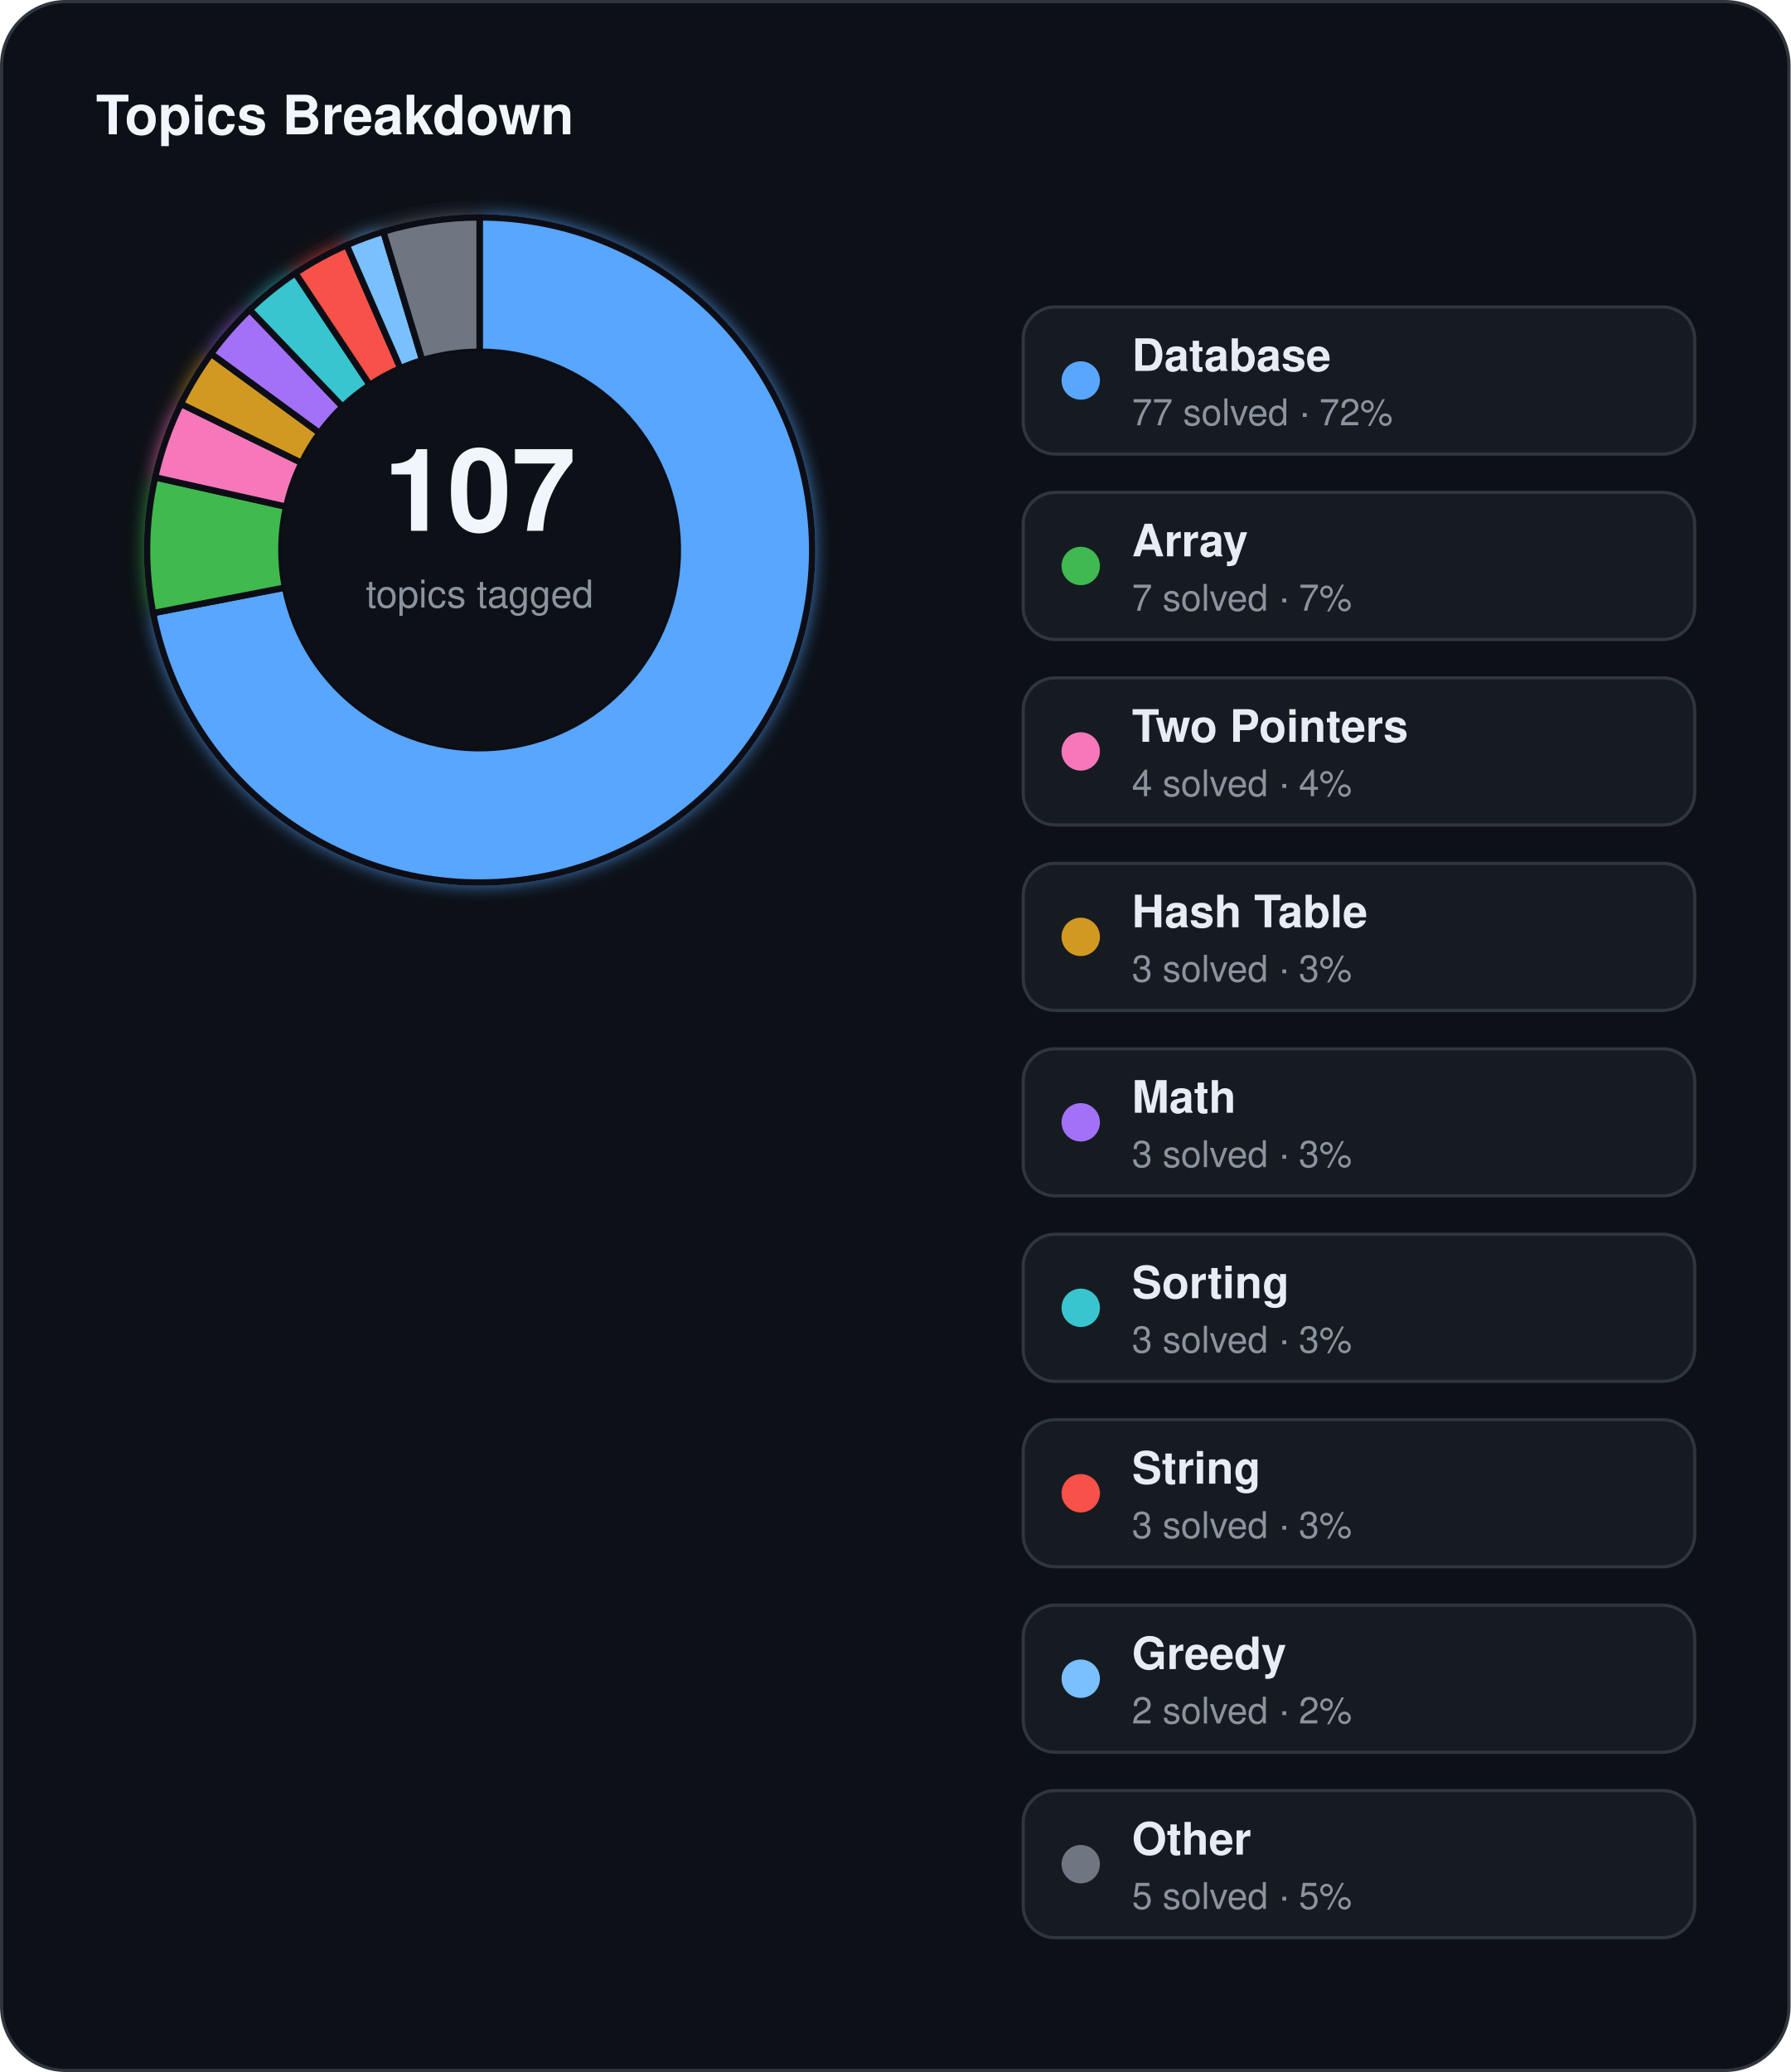
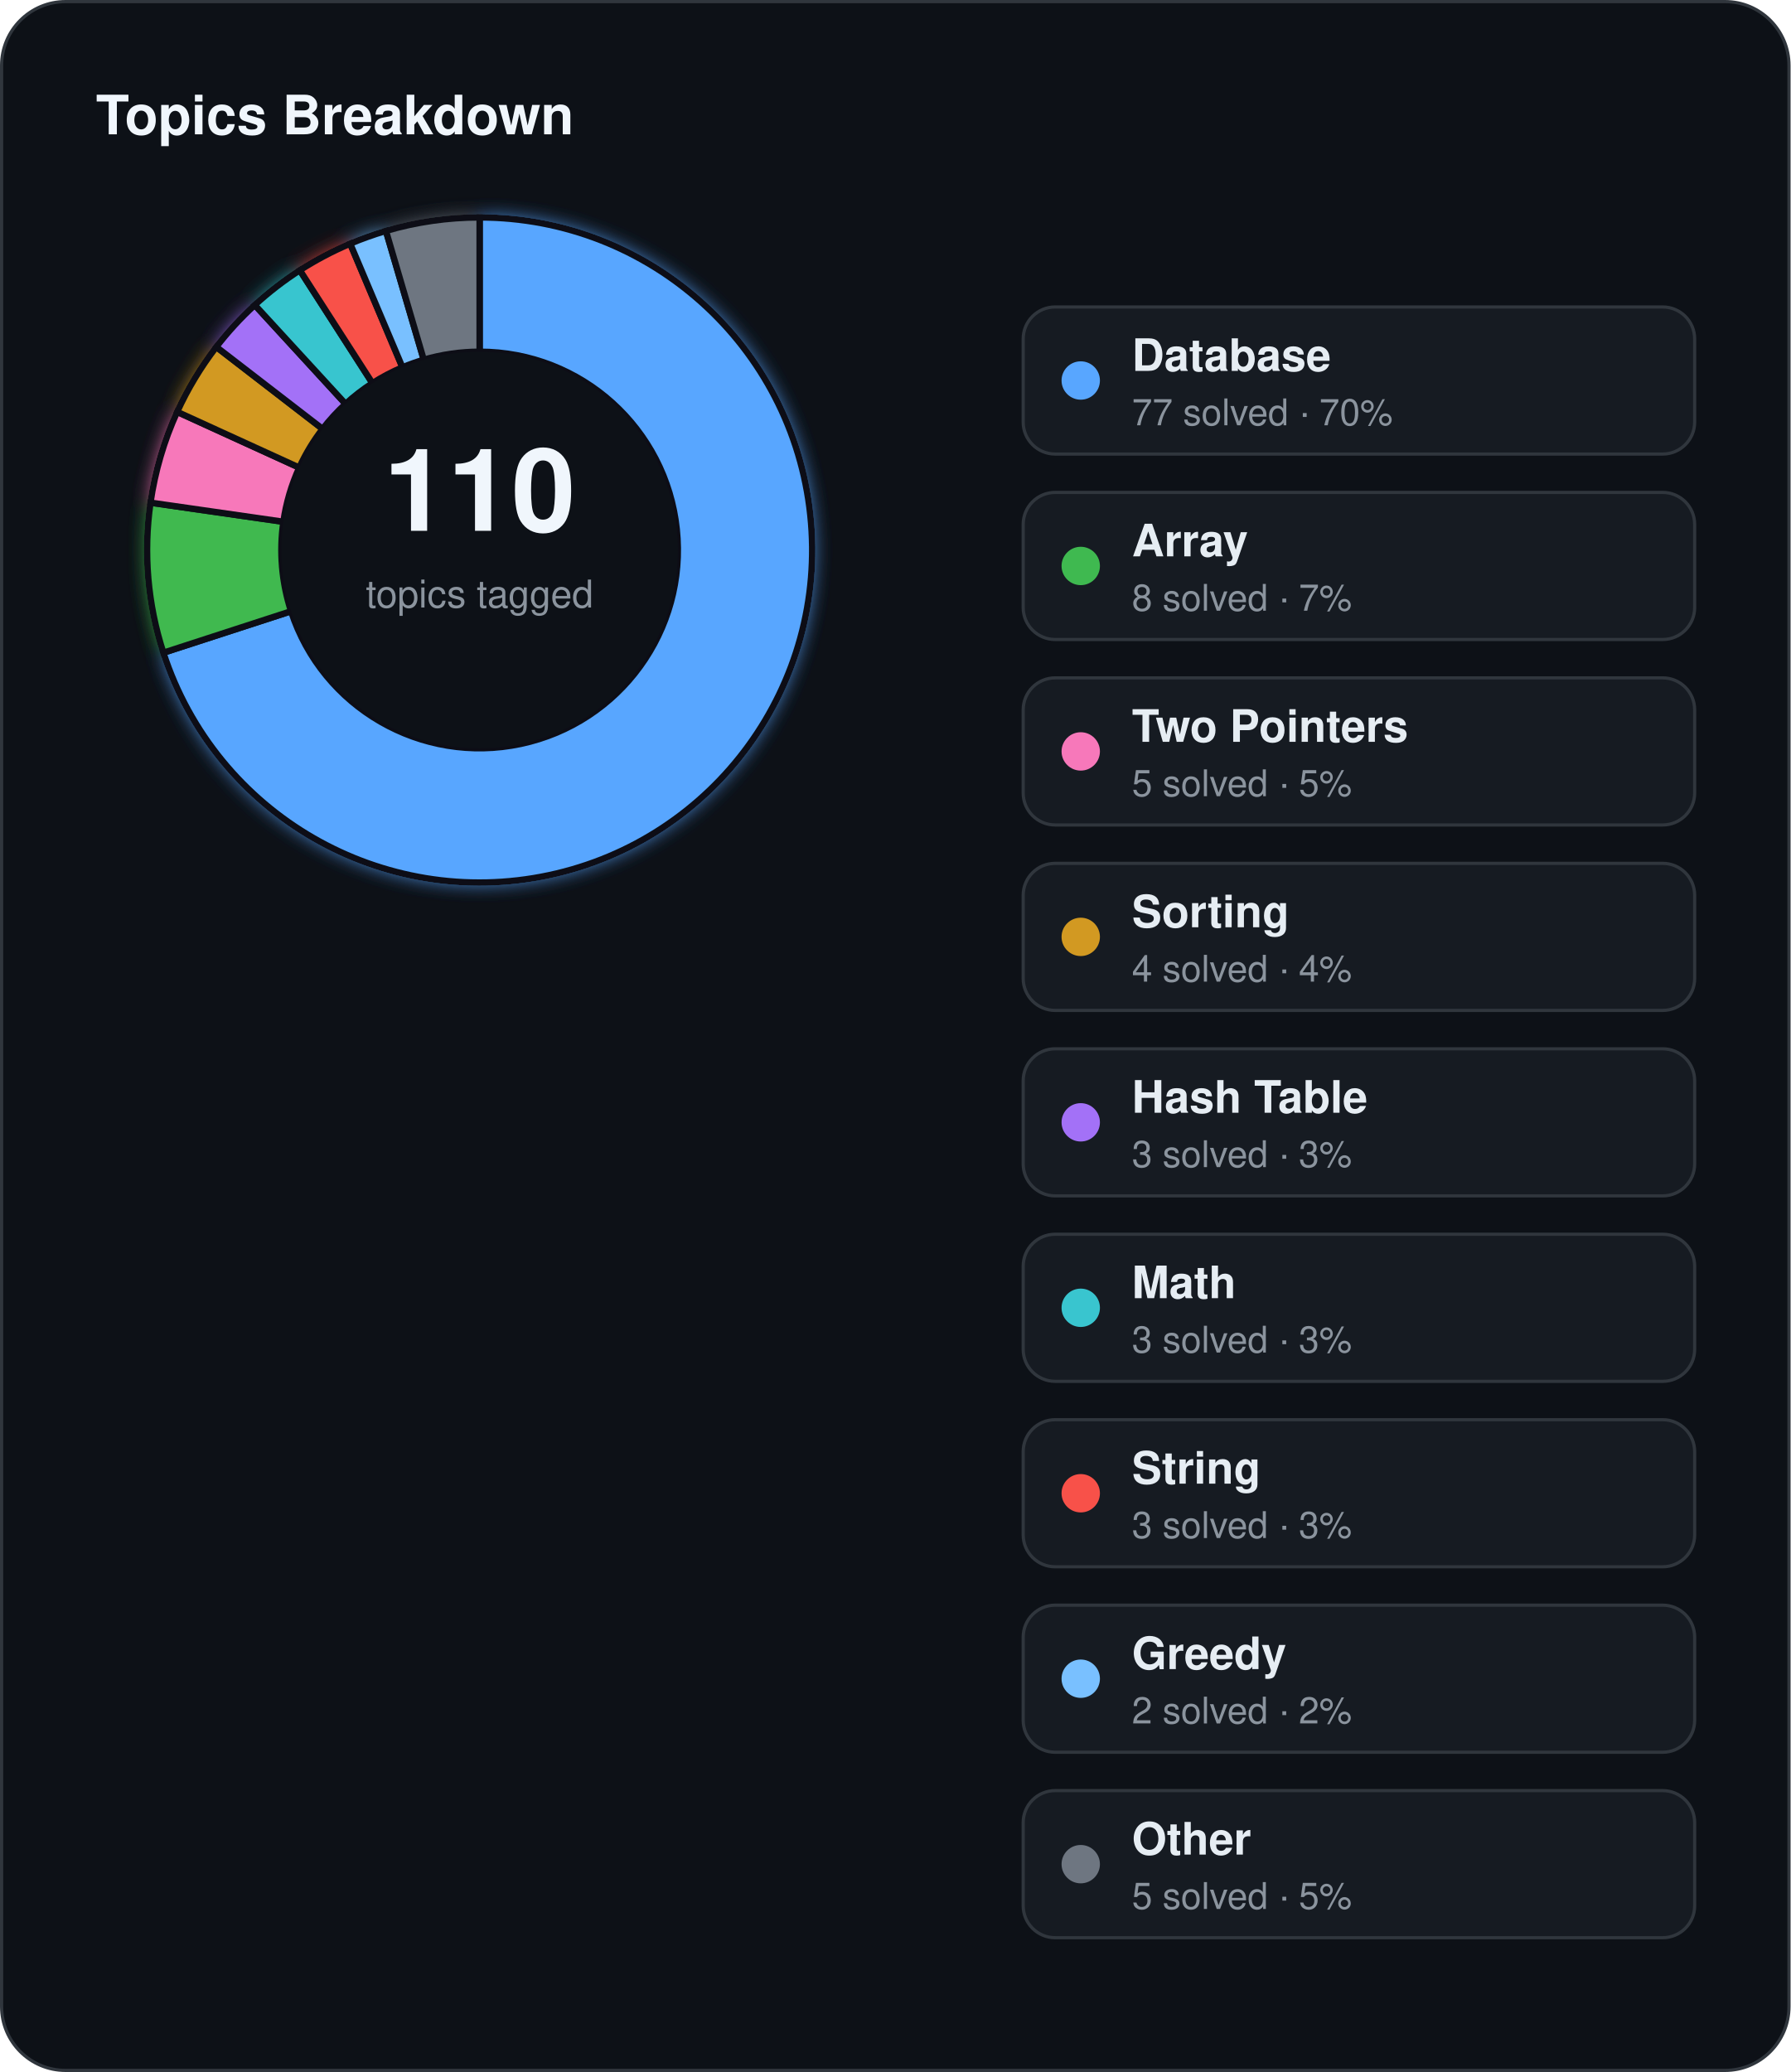
<svg xmlns="http://www.w3.org/2000/svg" width="560" height="648" viewBox="0 0 560 648">
  <defs>
    <filter id="topics-glow" x="-60%" y="-60%" width="220%" height="220%">
      <feGaussianBlur stdDeviation="3" result="blur" />
      <feMerge>
        <feMergeNode in="blur" />
        <feMergeNode in="SourceGraphic" />
      </feMerge>
    </filter>
  </defs>
  <rect x="0.5" y="0.5" width="559" height="647" rx="20" fill="#0d1117" stroke="#30363d" stroke-width="1" />
  <text x="30" y="42" fill="#f0f6fc" font-family="Segoe UI, Helvetica, Arial, sans-serif" font-size="17" font-weight="700">Topics Breakdown</text>
  <g filter="url(#topics-glow)">
-     <path d="M 150.00,68.00 A 104,104 0 1 1 47.89,191.73 L 89.13,183.76 A 62,62 0 1 0 150.00,110.00 Z" fill="#58a6ff" stroke="#0d1117" stroke-width="2" />
-     <path d="M 47.89,191.73 A 104,104 0 0 1 48.51,149.28 L 89.50,158.46 A 62,62 0 0 0 89.13,183.76 Z" fill="#3fb950" stroke="#0d1117" stroke-width="2" />
-     <path d="M 48.51,149.28 A 104,104 0 0 1 56.58,126.29 L 94.31,144.75 A 62,62 0 0 0 89.50,158.46 Z" fill="#f778ba" stroke="#0d1117" stroke-width="2" />
-     <path d="M 56.58,126.29 A 104,104 0 0 1 66.04,110.62 L 99.95,135.41 A 62,62 0 0 0 94.31,144.75 Z" fill="#d29922" stroke="#0d1117" stroke-width="2" />
-     <path d="M 66.04,110.62 A 104,104 0 0 1 78.10,96.86 L 107.14,127.20 A 62,62 0 0 0 99.95,135.41 Z" fill="#a371f7" stroke="#0d1117" stroke-width="2" />
-     <path d="M 78.10,96.86 A 104,104 0 0 1 92.38,85.42 L 115.65,120.39 A 62,62 0 0 0 107.14,127.20 Z" fill="#39c5cf" stroke="#0d1117" stroke-width="2" />
-     <path d="M 92.38,85.42 A 104,104 0 0 1 108.44,76.66 L 125.23,115.16 A 62,62 0 0 0 115.65,120.39 Z" fill="#f85149" stroke="#0d1117" stroke-width="2" />
-     <path d="M 108.44,76.66 A 104,104 0 0 1 119.90,72.45 L 132.06,112.65 A 62,62 0 0 0 125.23,115.16 Z" fill="#79c0ff" stroke="#0d1117" stroke-width="2" />
-     <path d="M 119.90,72.45 A 104,104 0 0 1 150.00,68.00 L 150.00,110.00 A 62,62 0 0 0 132.06,112.65 Z" fill="#6e7681" stroke="#0d1117" stroke-width="2" />
+     <path d="M 150.00,68.00 A 104,104 0 1 1 51.09,204.14 L 91.03,191.16 A 62,62 0 1 0 150.00,110.00 Z" fill="#58a6ff" stroke="#0d1117" stroke-width="2" />
+     <path d="M 51.09,204.14 A 104,104 0 0 1 47.06,157.20 L 88.63,163.18 A 62,62 0 0 0 91.03,191.16 Z" fill="#3fb950" stroke="#0d1117" stroke-width="2" />
+     <path d="M 47.06,157.20 A 104,104 0 0 1 55.40,128.80 L 93.60,146.24 A 62,62 0 0 0 88.63,163.18 Z" fill="#f778ba" stroke="#0d1117" stroke-width="2" />
+     <path d="M 55.40,128.80 A 104,104 0 0 1 67.64,108.49 L 100.90,134.14 A 62,62 0 0 0 93.60,146.24 Z" fill="#d29922" stroke="#0d1117" stroke-width="2" />
+     <path d="M 67.64,108.49 A 104,104 0 0 1 79.68,95.38 L 108.08,126.32 A 62,62 0 0 0 100.90,134.14 Z" fill="#a371f7" stroke="#0d1117" stroke-width="2" />
+     <path d="M 79.68,95.38 A 104,104 0 0 1 93.77,84.51 L 116.48,119.84 A 62,62 0 0 0 108.08,126.32 Z" fill="#39c5cf" stroke="#0d1117" stroke-width="2" />
+     <path d="M 93.77,84.51 A 104,104 0 0 1 109.52,76.20 L 125.87,114.89 A 62,62 0 0 0 116.48,119.84 Z" fill="#f85149" stroke="#0d1117" stroke-width="2" />
+     <path d="M 109.52,76.20 A 104,104 0 0 1 120.70,72.21 L 132.53,112.51 A 62,62 0 0 0 125.87,114.89 Z" fill="#79c0ff" stroke="#0d1117" stroke-width="2" />
+     <path d="M 120.70,72.21 A 104,104 0 0 1 150.00,68.00 L 150.00,110.00 A 62,62 0 0 0 132.53,112.51 Z" fill="#6e7681" stroke="#0d1117" stroke-width="2" />
  </g>
  <circle cx="150" cy="172" r="62" fill="#0d1117" />
-   <text x="150" y="166" text-anchor="middle" fill="#f0f6fc" font-family="Segoe UI, Helvetica, Arial, sans-serif" font-size="36" font-weight="700">107</text>
+   <text x="150" y="166" text-anchor="middle" fill="#f0f6fc" font-family="Segoe UI, Helvetica, Arial, sans-serif" font-size="36" font-weight="700">110</text>
  <text x="150" y="190" text-anchor="middle" fill="#8b949e" font-family="Segoe UI, Helvetica, Arial, sans-serif" font-size="12">topics tagged</text>
  <rect x="320" y="96" width="210" height="46" rx="10" fill="#161b22" stroke="#30363d" stroke-width="1" />
  <circle cx="338" cy="119" r="6" fill="#58a6ff" />
  <text x="354" y="116" fill="#e6edf3" font-family="Segoe UI, Helvetica, Arial, sans-serif" font-size="14" font-weight="600">Database</text>
-   <text x="354" y="133" fill="#8b949e" font-family="Segoe UI, Helvetica, Arial, sans-serif" font-size="11.5">77 solved · 72%</text>
+   <text x="354" y="133" fill="#8b949e" font-family="Segoe UI, Helvetica, Arial, sans-serif" font-size="11.5">77 solved · 70%</text>
  <rect x="320" y="154" width="210" height="46" rx="10" fill="#161b22" stroke="#30363d" stroke-width="1" />
  <circle cx="338" cy="177" r="6" fill="#3fb950" />
  <text x="354" y="174" fill="#e6edf3" font-family="Segoe UI, Helvetica, Arial, sans-serif" font-size="14" font-weight="600">Array</text>
-   <text x="354" y="191" fill="#8b949e" font-family="Segoe UI, Helvetica, Arial, sans-serif" font-size="11.5">7 solved · 7%</text>
+   <text x="354" y="191" fill="#8b949e" font-family="Segoe UI, Helvetica, Arial, sans-serif" font-size="11.5">8 solved · 7%</text>
  <rect x="320" y="212" width="210" height="46" rx="10" fill="#161b22" stroke="#30363d" stroke-width="1" />
  <circle cx="338" cy="235" r="6" fill="#f778ba" />
  <text x="354" y="232" fill="#e6edf3" font-family="Segoe UI, Helvetica, Arial, sans-serif" font-size="14" font-weight="600">Two Pointers</text>
-   <text x="354" y="249" fill="#8b949e" font-family="Segoe UI, Helvetica, Arial, sans-serif" font-size="11.5">4 solved · 4%</text>
+   <text x="354" y="249" fill="#8b949e" font-family="Segoe UI, Helvetica, Arial, sans-serif" font-size="11.5">5 solved · 5%</text>
  <rect x="320" y="270" width="210" height="46" rx="10" fill="#161b22" stroke="#30363d" stroke-width="1" />
  <circle cx="338" cy="293" r="6" fill="#d29922" />
-   <text x="354" y="290" fill="#e6edf3" font-family="Segoe UI, Helvetica, Arial, sans-serif" font-size="14" font-weight="600">Hash Table</text>
-   <text x="354" y="307" fill="#8b949e" font-family="Segoe UI, Helvetica, Arial, sans-serif" font-size="11.5">3 solved · 3%</text>
+   <text x="354" y="290" fill="#e6edf3" font-family="Segoe UI, Helvetica, Arial, sans-serif" font-size="14" font-weight="600">Sorting</text>
+   <text x="354" y="307" fill="#8b949e" font-family="Segoe UI, Helvetica, Arial, sans-serif" font-size="11.5">4 solved · 4%</text>
  <rect x="320" y="328" width="210" height="46" rx="10" fill="#161b22" stroke="#30363d" stroke-width="1" />
  <circle cx="338" cy="351" r="6" fill="#a371f7" />
-   <text x="354" y="348" fill="#e6edf3" font-family="Segoe UI, Helvetica, Arial, sans-serif" font-size="14" font-weight="600">Math</text>
+   <text x="354" y="348" fill="#e6edf3" font-family="Segoe UI, Helvetica, Arial, sans-serif" font-size="14" font-weight="600">Hash Table</text>
  <text x="354" y="365" fill="#8b949e" font-family="Segoe UI, Helvetica, Arial, sans-serif" font-size="11.5">3 solved · 3%</text>
  <rect x="320" y="386" width="210" height="46" rx="10" fill="#161b22" stroke="#30363d" stroke-width="1" />
  <circle cx="338" cy="409" r="6" fill="#39c5cf" />
-   <text x="354" y="406" fill="#e6edf3" font-family="Segoe UI, Helvetica, Arial, sans-serif" font-size="14" font-weight="600">Sorting</text>
+   <text x="354" y="406" fill="#e6edf3" font-family="Segoe UI, Helvetica, Arial, sans-serif" font-size="14" font-weight="600">Math</text>
  <text x="354" y="423" fill="#8b949e" font-family="Segoe UI, Helvetica, Arial, sans-serif" font-size="11.5">3 solved · 3%</text>
  <rect x="320" y="444" width="210" height="46" rx="10" fill="#161b22" stroke="#30363d" stroke-width="1" />
  <circle cx="338" cy="467" r="6" fill="#f85149" />
  <text x="354" y="464" fill="#e6edf3" font-family="Segoe UI, Helvetica, Arial, sans-serif" font-size="14" font-weight="600">String</text>
  <text x="354" y="481" fill="#8b949e" font-family="Segoe UI, Helvetica, Arial, sans-serif" font-size="11.5">3 solved · 3%</text>
  <rect x="320" y="502" width="210" height="46" rx="10" fill="#161b22" stroke="#30363d" stroke-width="1" />
  <circle cx="338" cy="525" r="6" fill="#79c0ff" />
  <text x="354" y="522" fill="#e6edf3" font-family="Segoe UI, Helvetica, Arial, sans-serif" font-size="14" font-weight="600">Greedy</text>
  <text x="354" y="539" fill="#8b949e" font-family="Segoe UI, Helvetica, Arial, sans-serif" font-size="11.5">2 solved · 2%</text>
  <rect x="320" y="560" width="210" height="46" rx="10" fill="#161b22" stroke="#30363d" stroke-width="1" />
  <circle cx="338" cy="583" r="6" fill="#6e7681" />
  <text x="354" y="580" fill="#e6edf3" font-family="Segoe UI, Helvetica, Arial, sans-serif" font-size="14" font-weight="600">Other</text>
  <text x="354" y="597" fill="#8b949e" font-family="Segoe UI, Helvetica, Arial, sans-serif" font-size="11.5">5 solved · 5%</text>
</svg>
